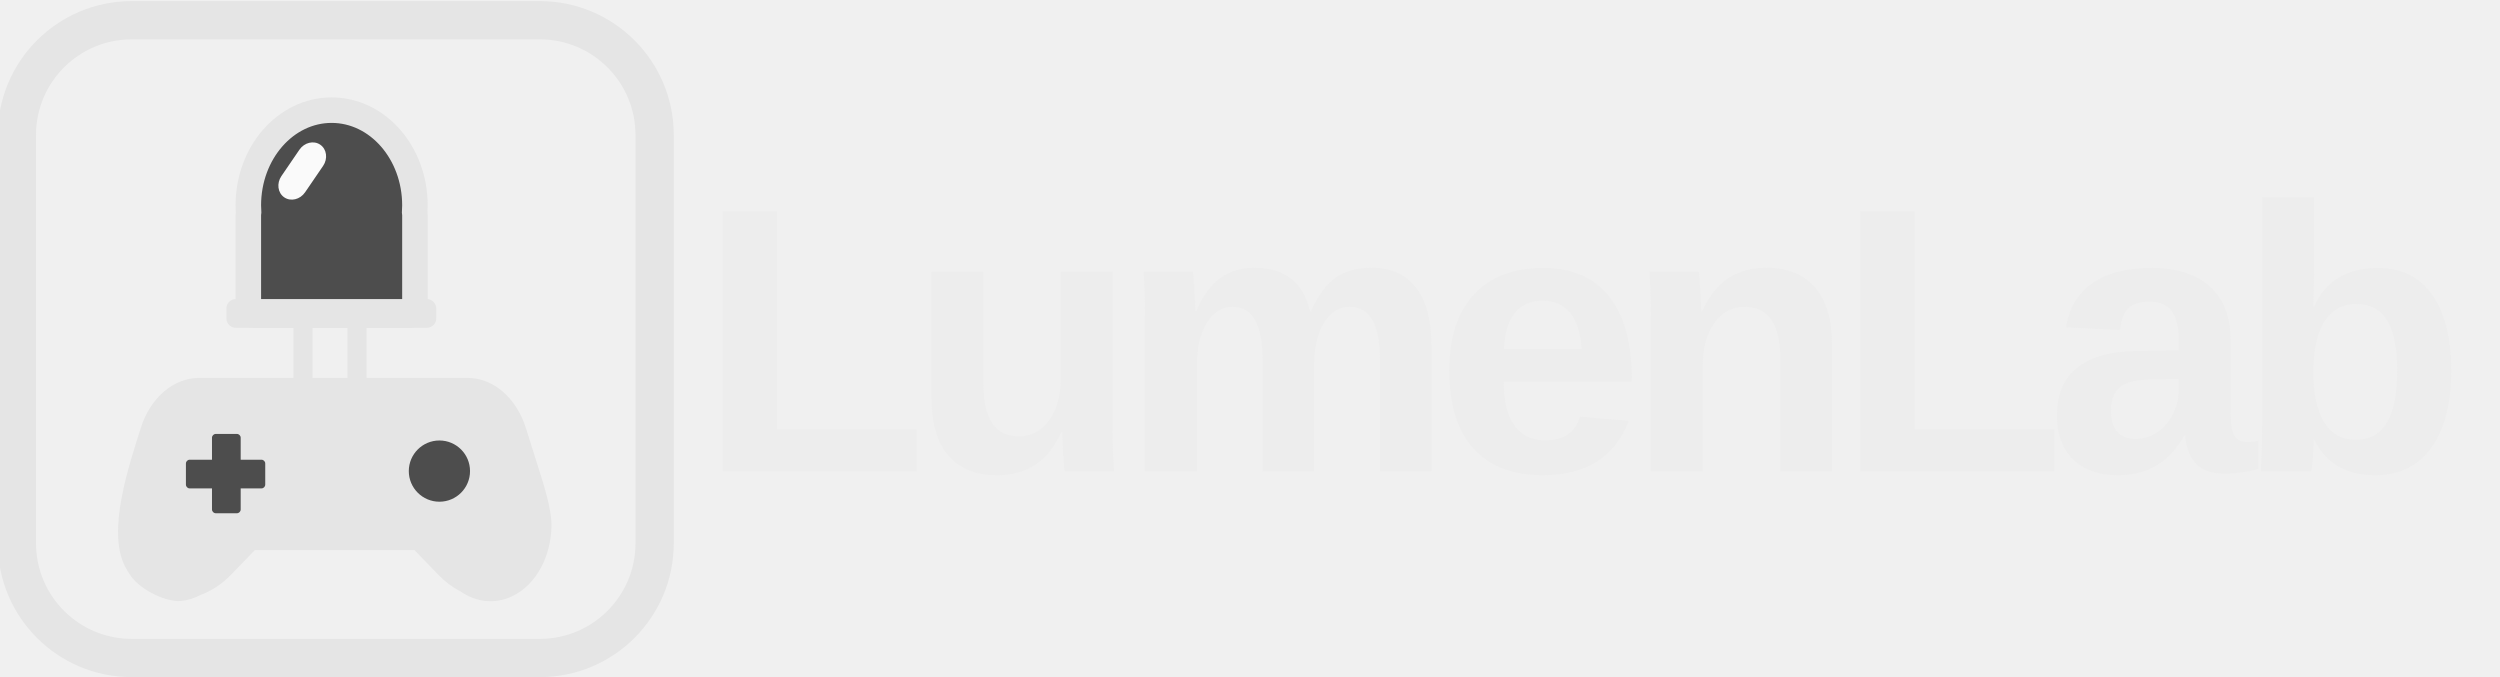
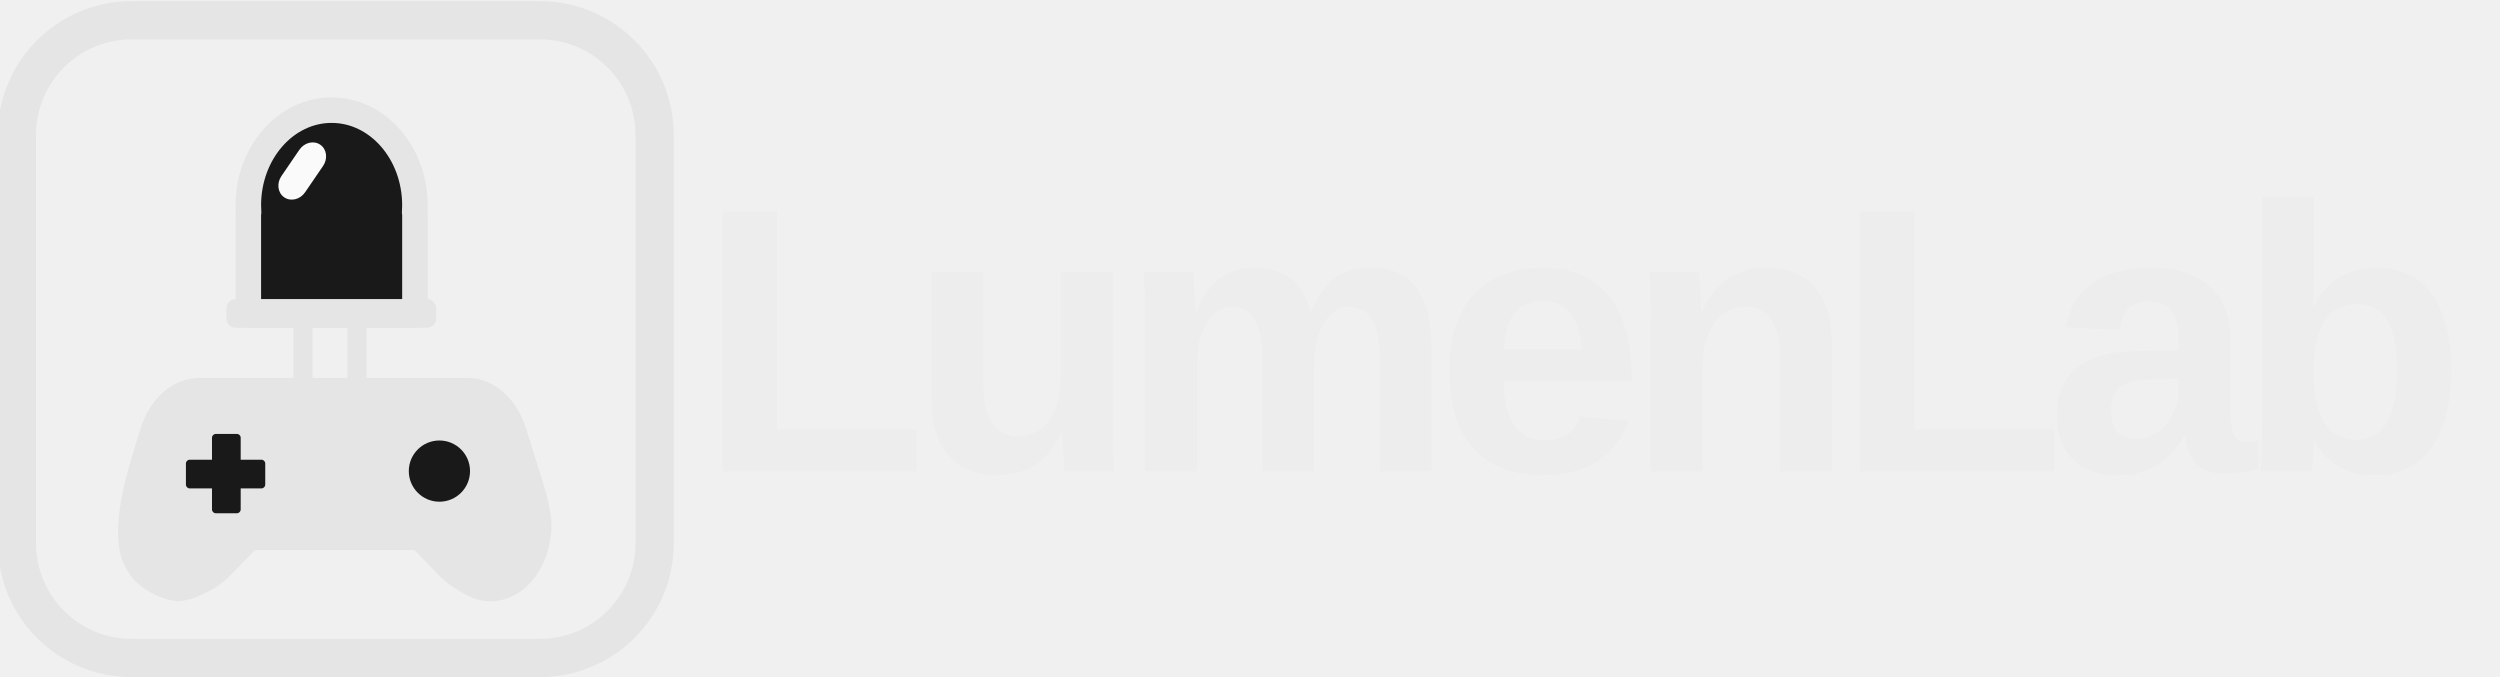
<svg xmlns="http://www.w3.org/2000/svg" width="196mm" height="53mm" viewBox="0 0 196 53" version="1.1" id="svg1">
  <defs id="defs1">
    <rect x="18.471" y="-634.953" width="727.31" height="259.754" id="rect5" />
    <linearGradient id="swatch2">
      <stop style="stop-color:#1a1a1a;stop-opacity:1;" offset="0" id="stop2" />
    </linearGradient>
    <linearGradient id="swatch1">
      <stop style="stop-color:#000000;stop-opacity:1;" offset="0" id="stop1" />
    </linearGradient>
  </defs>
  <g id="layer1" style="display:inline">
    <rect style="fill:#ffffff;fill-opacity:0;stroke:#e5e5e5;stroke-width:3;stroke-linejoin:round;stroke-miterlimit:8.6;stroke-dasharray:none;stroke-opacity:1" id="rect1" width="50" height="50" x="1.323" y="1.587" rx="9" ry="9" />
    <path id="rect2" style="fill:#e5e5e5;fill-opacity:1;stroke:#e5e5e5;stroke-width:0;stroke-dasharray:none;stroke-opacity:1" d="m 15.547,29.626 v 0.003 c -1.93,0.025 -3.753,1.518 -4.516,3.944 -0.911,2.898 -2.672,8.04 -1.226,10.841 0.142,0.275 0.303,0.537 0.48,0.781 0.786,1.08 2.781,2.049 3.947,1.919 0.508,-0.057 1.005,-0.215 1.472,-0.464 0.846,-0.303 1.68,-0.839 2.42,-1.604 l 1.858,-1.921 H 32.491 l 1.87,1.933 c 0.543,0.562 1.136,1 1.748,1.313 1.215,0.843 2.697,1.031 4.08,0.358 1.861,-0.905 3.003,-3.103 3.046,-5.479 0.025,-1.385 -0.673,-3.461 -1.073,-4.731 l -0.927,-2.947 c -0.772,-2.456 -2.631,-3.956 -4.588,-3.944 v -0.002 z" />
-     <path id="rect3" style="fill:#4d4d4d;fill-opacity:1;stroke-width:0.27;opacity:1" d="m 16.92,34.02 c -0.166,0 -0.3,0.134 -0.3,0.3 v 1.721 h -1.744 c -0.166,0 -0.3,0.134 -0.3,0.3 v 1.65 c 0,0.166 0.134,0.3 0.3,0.3 h 1.744 v 1.648 c 0,0.166 0.134,0.3 0.3,0.3 h 1.65 c 0.166,0 0.3,-0.134 0.3,-0.3 v -1.648 h 1.625 c 0.166,0 0.3,-0.134 0.3,-0.3 v -1.65 c 0,-0.166 -0.134,-0.3 -0.3,-0.3 h -1.625 v -1.721 c 0,-0.166 -0.134,-0.3 -0.3,-0.3 z" />
-     <circle style="fill:#4d4d4d;fill-opacity:1;stroke:none;stroke-width:0.265;opacity:1" id="path3" cx="34.45" cy="36.934" r="2.4" />
+     <path id="rect3" style="fill:#191919;fill-opacity:1;stroke-width:0.27;opacity:1" d="m 16.92,34.02 c -0.166,0 -0.3,0.134 -0.3,0.3 v 1.721 h -1.744 c -0.166,0 -0.3,0.134 -0.3,0.3 v 1.65 c 0,0.166 0.134,0.3 0.3,0.3 h 1.744 v 1.648 c 0,0.166 0.134,0.3 0.3,0.3 h 1.65 c 0.166,0 0.3,-0.134 0.3,-0.3 v -1.648 h 1.625 c 0.166,0 0.3,-0.134 0.3,-0.3 v -1.65 c 0,-0.166 -0.134,-0.3 -0.3,-0.3 h -1.625 v -1.721 c 0,-0.166 -0.134,-0.3 -0.3,-0.3 z" />
+     <circle style="fill:#191919;fill-opacity:1;stroke:none;stroke-width:0.265;opacity:1" id="path3" cx="34.45" cy="36.934" r="2.4" />
  </g>
  <text xml:space="preserve" style="font-style:normal;font-variant:normal;font-weight:bold;font-stretch:condensed;font-size:29.633px;line-height:0;font-family:Arial;-inkscape-font-specification:'Arial Bold Condensed';text-align:start;letter-spacing:-1.587px;word-spacing:0px;writing-mode:lr-tb;direction:ltr;text-anchor:start;display:inline;fill:#ededed;stroke-width:0.265;fill-opacity:1" x="54.676" y="36.96" id="text3">
    <tspan id="tspan3" style="font-style:normal;font-variant:normal;font-weight:bold;font-stretch:normal;font-size:29.633px;line-height:0;font-family:Arial;-inkscape-font-specification:'Arial Bold';letter-spacing:-1.587px;word-spacing:0px;fill:#ededed;stroke-width:0.265;fill-opacity:1" x="54.676" y="36.96" dx="0" rotate="0 0 0 0 0 0 0 0 0">LumenLab</tspan>
  </text>
  <g id="g11">
-     <path id="path10" style="fill:#4d4d4d;stroke:#e5e5e5;stroke-width:2;stroke-linejoin:miter;stroke-dasharray:none;stroke-opacity:1;paint-order:normal;fill-opacity:1" d="m 26,8.636 a 6.53,7.463 0 0 0 -6.531,7.463 6.53,7.463 0 0 0 0.017,0.534 c -0.011,0.073 -0.017,0.151 -0.017,0.231 v 7.067 c 0,0.424 0.162,0.765 0.363,0.765 h 12.335 c 0.201,0 0.363,-0.341 0.363,-0.765 v -7.067 c 0,-0.081 -0.006,-0.158 -0.017,-0.231 a 6.53,7.463 0 0 0 0.017,-0.534 6.53,7.463 0 0 0 -6.53,-7.463 z" />
+     <path id="path10" style="fill:#191919;stroke:#e5e5e5;stroke-width:2;stroke-linejoin:miter;stroke-dasharray:none;stroke-opacity:1;paint-order:normal;fill-opacity:1" d="m 26,8.636 a 6.53,7.463 0 0 0 -6.531,7.463 6.53,7.463 0 0 0 0.017,0.534 c -0.011,0.073 -0.017,0.151 -0.017,0.231 v 7.067 c 0,0.424 0.162,0.765 0.363,0.765 h 12.335 c 0.201,0 0.363,-0.341 0.363,-0.765 v -7.067 c 0,-0.081 -0.006,-0.158 -0.017,-0.231 a 6.53,7.463 0 0 0 0.017,-0.534 6.53,7.463 0 0 0 -6.53,-7.463 z" />
    <rect style="fill:#1a1a1a;fill-opacity:1;stroke:#e5e5e5;stroke-width:1.466;stroke-linejoin:miter;stroke-dasharray:none;stroke-opacity:1;paint-order:normal" id="rect11" width="14.984" height="0.784" x="18.483" y="24.181" ry="0.001" />
    <rect style="fill:#e5e5e5;fill-opacity:1;stroke:#000000;stroke-width:0;stroke-linejoin:miter;stroke-dasharray:none;stroke-opacity:1;paint-order:normal" id="rect13" width="1.5" height="5.436" x="23.003" y="25" ry="0.001" />
    <rect style="fill:#e5e5e5;fill-opacity:1;stroke:#000000;stroke-width:0;stroke-linejoin:miter;stroke-dasharray:none;stroke-opacity:1;paint-order:normal" id="rect13-2" width="1.5" height="5.436" x="27.241" y="25" ry="0.001" />
    <rect style="fill:#fafafa;stroke:#000000;stroke-width:0;stroke-linejoin:miter;stroke-dasharray:none;stroke-opacity:1;paint-order:normal;fill-opacity:1" id="rect12" width="2.25" height="5" x="26.004" y="-4.793" rx="1.25" ry="1.25" transform="rotate(34.33371)" />
  </g>
</svg>
